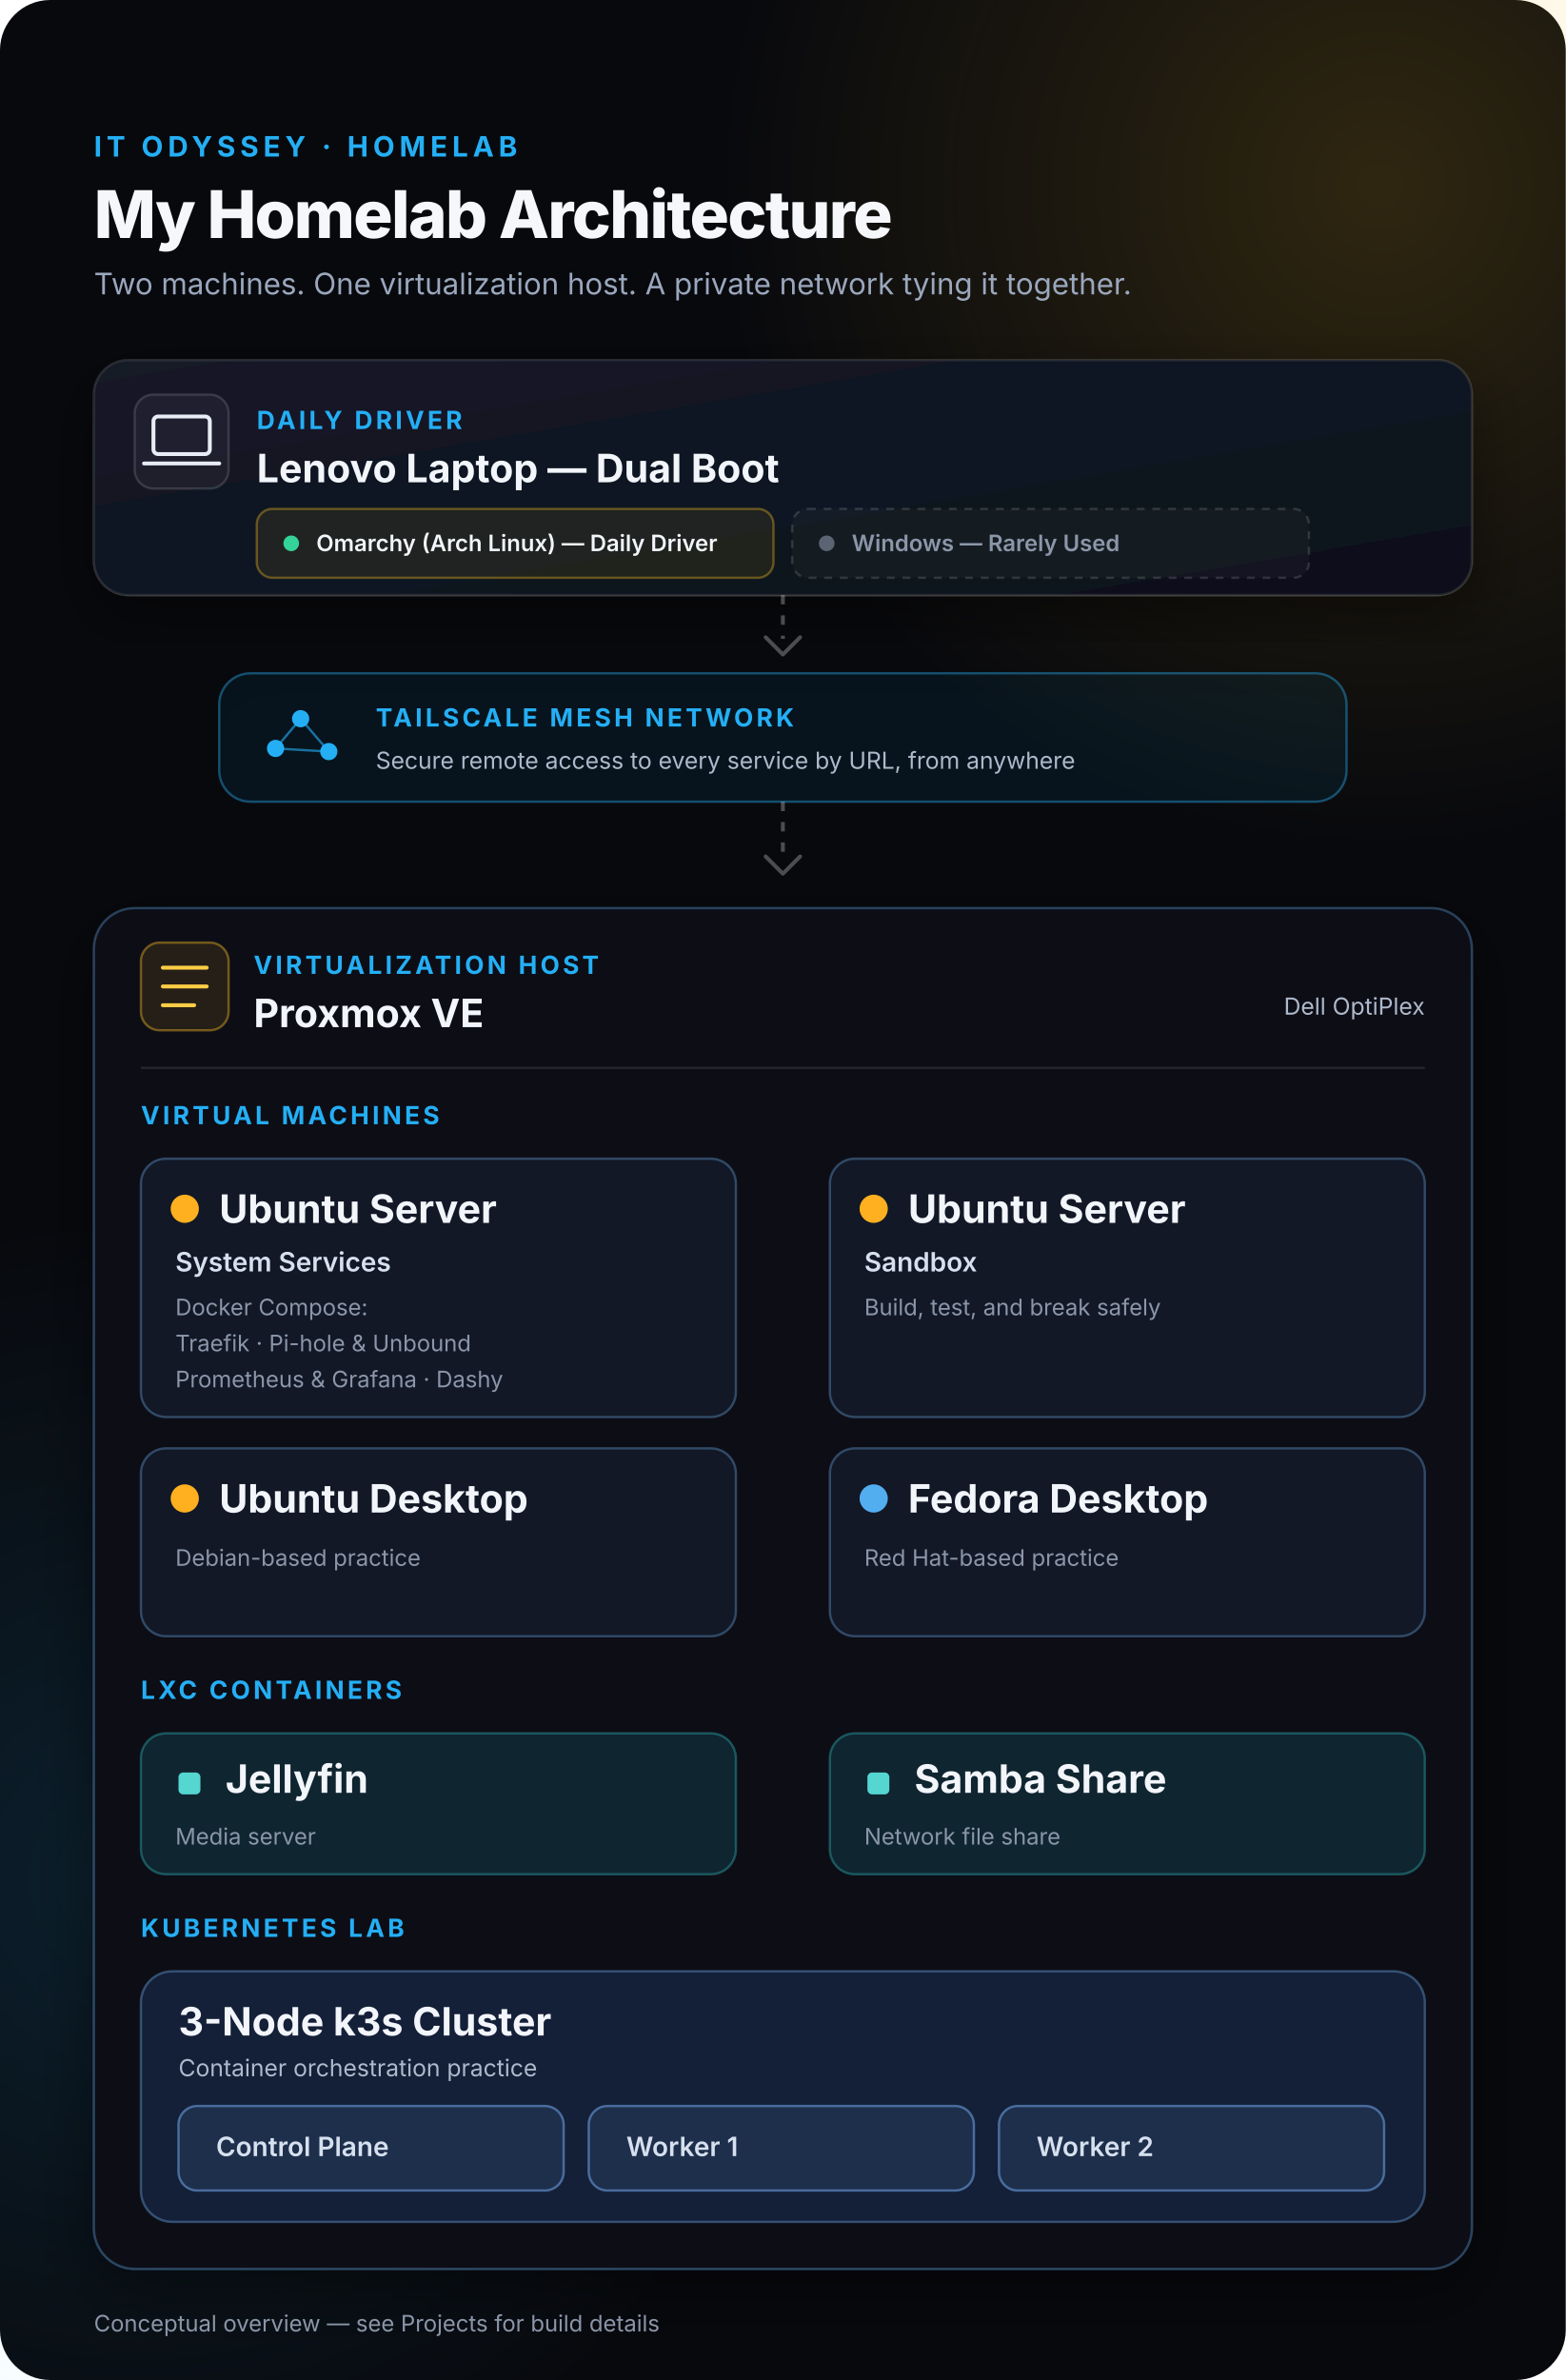
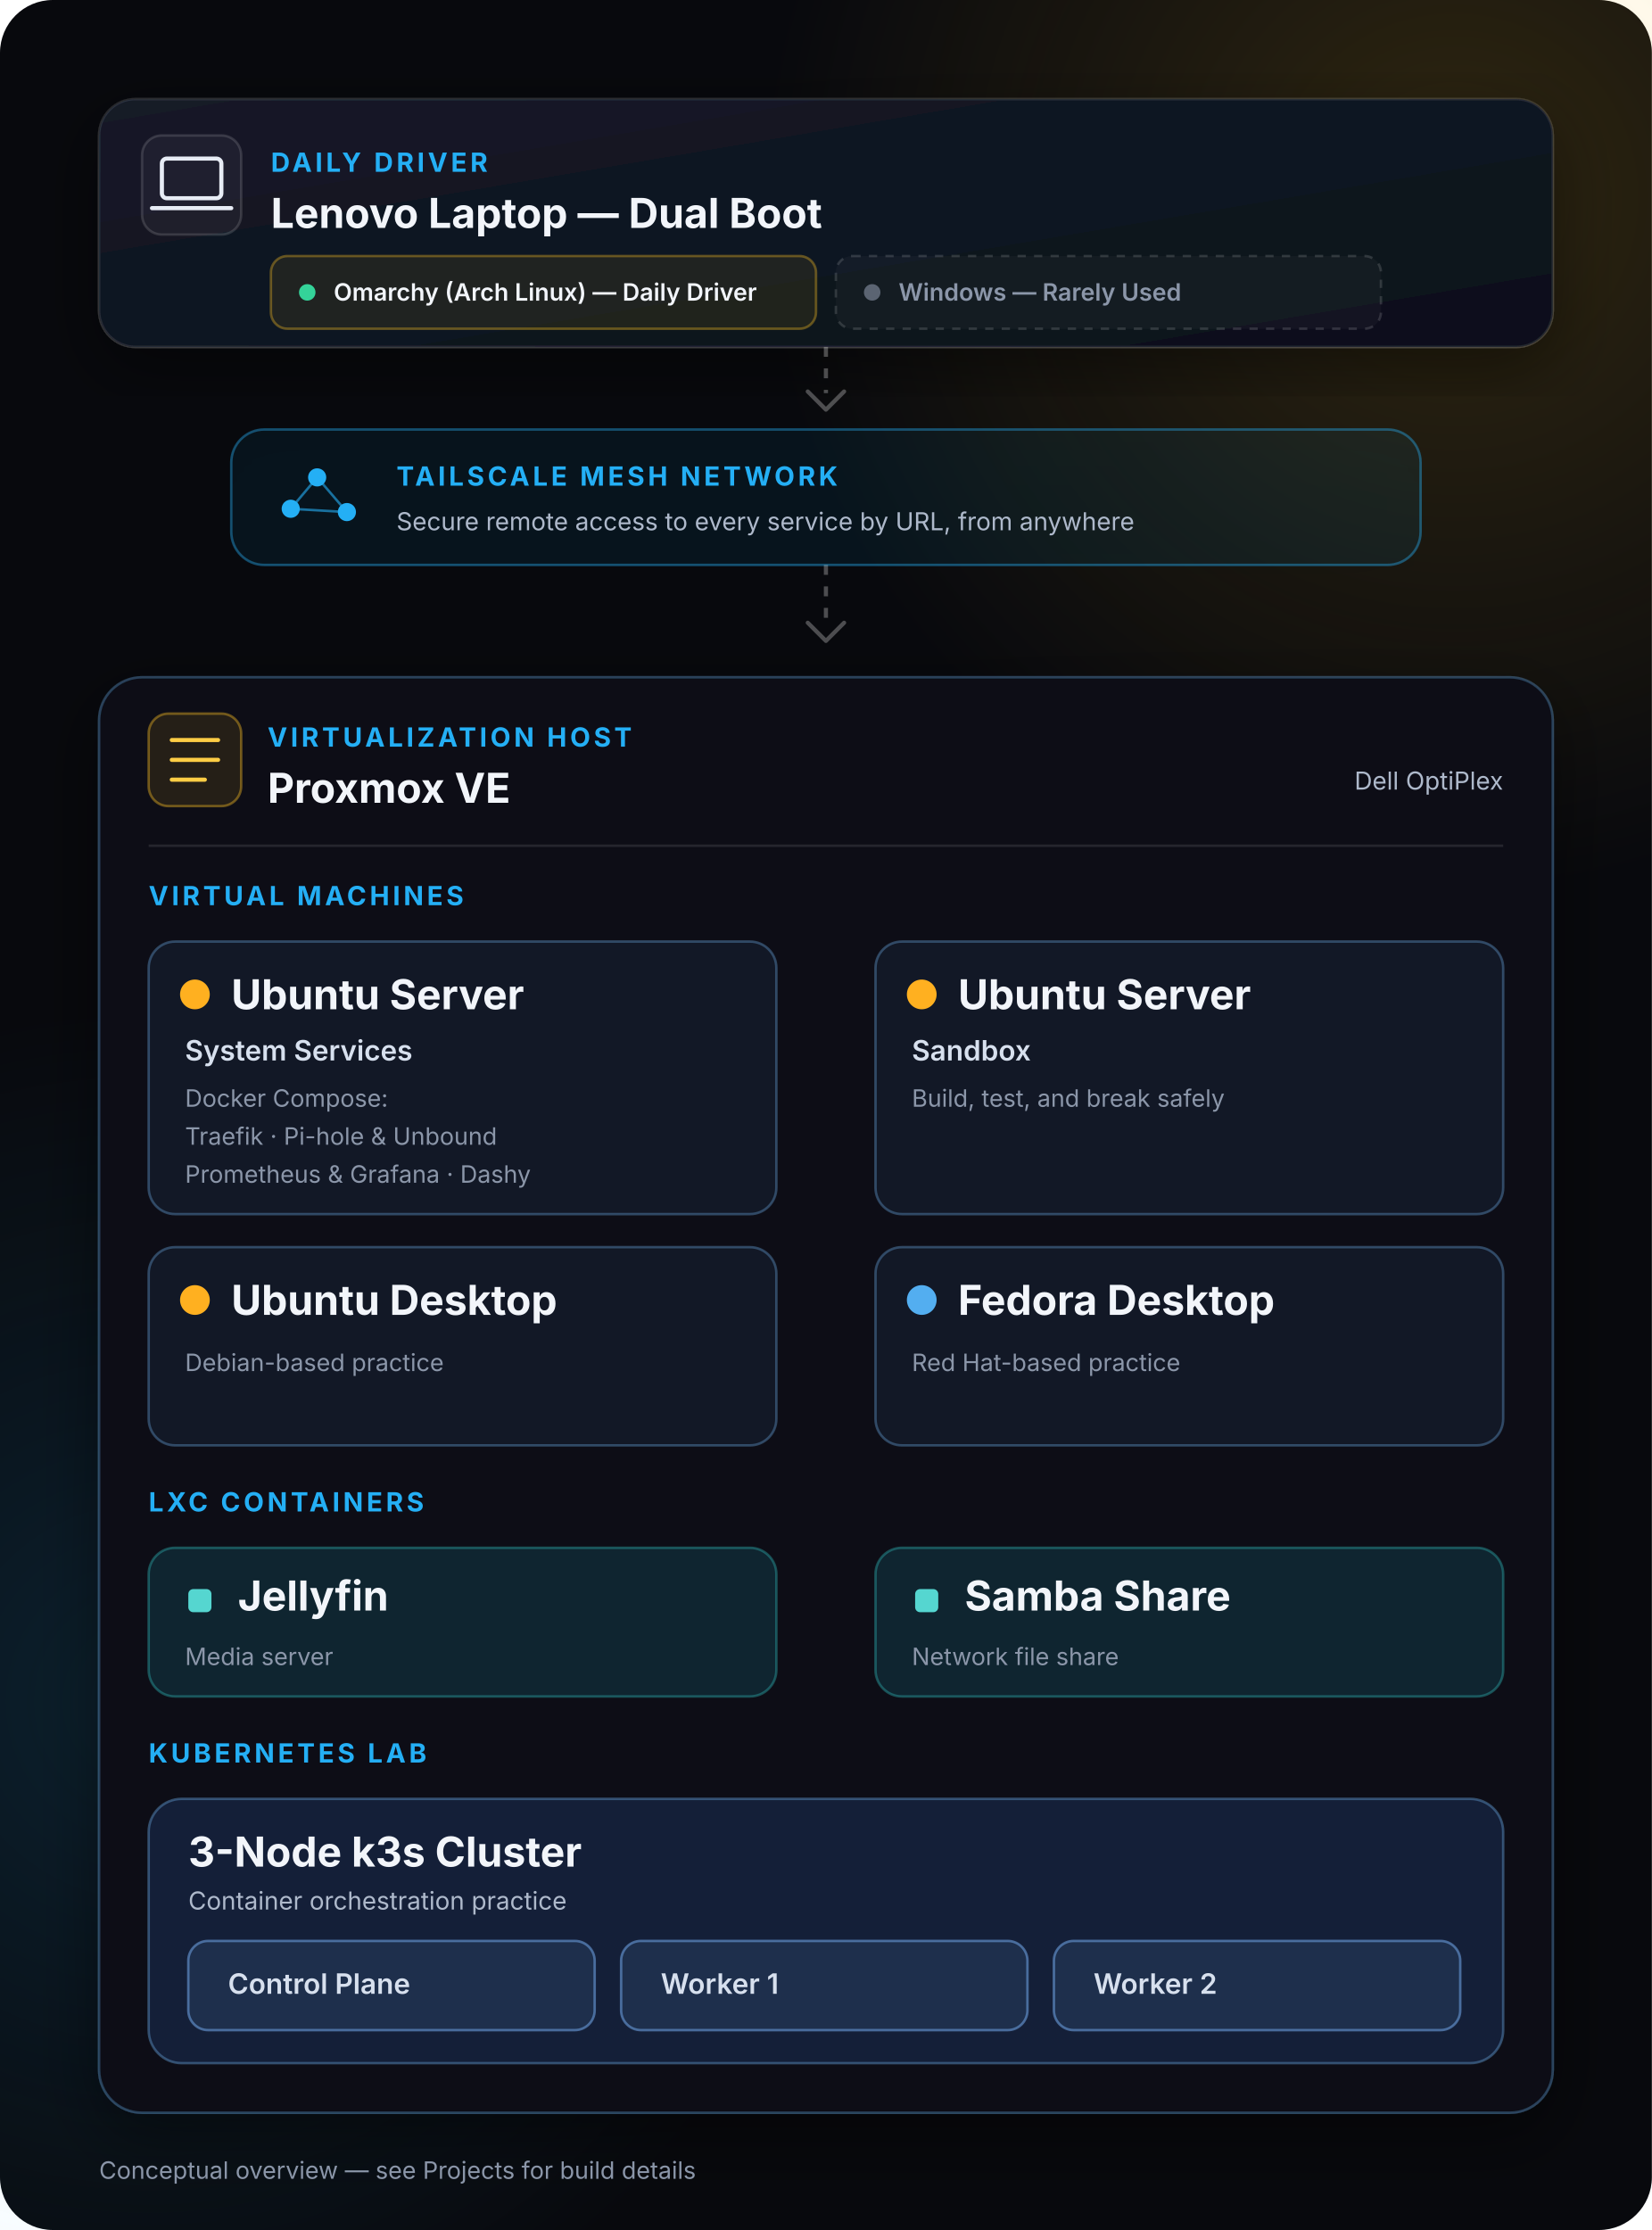
- <svg xmlns="http://www.w3.org/2000/svg" width="1000" height="1520" viewBox="0 0 1000 1520" role="img" aria-labelledby="title desc">
+ <svg xmlns="http://www.w3.org/2000/svg" width="1000" height="1350" viewBox="0 0 1000 1350" role="img" aria-labelledby="title desc">
  <defs>
    <radialGradient id="glowGold" cx="0.5" cy="0.5" r="0.5">
      <stop offset="0%" stop-color="#fbbf24" stop-opacity="0.16" />
      <stop offset="100%" stop-color="#fbbf24" stop-opacity="0" />
    </radialGradient>
    <radialGradient id="glowBlue" cx="0.5" cy="0.5" r="0.5">
      <stop offset="0%" stop-color="#24aff5" stop-opacity="0.14" />
      <stop offset="100%" stop-color="#24aff5" stop-opacity="0" />
    </radialGradient>
    <linearGradient id="gold" x1="0" y1="0" x2="1" y2="0">
      <stop offset="0%" stop-color="#ff8c00" />
      <stop offset="65%" stop-color="#ffd700" />
      <stop offset="100%" stop-color="#f76d11" />
    </linearGradient>
    <linearGradient id="panel" x1="0" y1="0" x2="1" y2="1">
      <stop offset="0%" stop-color="#141a28" />
      <stop offset="100%" stop-color="#0c101a" />
    </linearGradient>
    <filter id="shadow" x="-20%" y="-20%" width="140%" height="140%">
      <feDropShadow dx="0" dy="14" stdDeviation="20" flood-color="#000308" flood-opacity="0.45" />
    </filter>
    <style>
    text { font-family: Inter, ui-sans-serif, system-ui, -apple-system, "Segoe UI", Arial, sans-serif; }
    .eyebrow { font-size: 18px; font-weight: 700; letter-spacing: 3px; fill: #24aff5; }
    .h1 { font-size: 42px; font-weight: 800; fill: #f5f7fb; letter-spacing: -1px; }
    .subtitle { font-size: 19px; fill: #9aa7bd; }
    .label { font-size: 16px; font-weight: 700; letter-spacing: 2px; fill: #24aff5; }
    .heading { font-size: 25px; font-weight: 700; fill: #f2f5fa; }
    .small { font-size: 17px; font-weight: 600; fill: #d7e0ee; }
    .body { font-size: 15px; fill: #aeb9cb; }
    .minor { font-size: 14.5px; fill: #8b96a9; }
    .chip { font-size: 14.5px; font-weight: 600; }
  </style>
  </defs>
-   <rect width="1000" height="1520" rx="32" fill="#08090d" />
+   <rect width="1000" height="1350" rx="32" fill="#08090d" />
  <circle cx="880" cy="120" r="420" fill="url(#glowGold)" />
-   <circle cx="90" cy="1200" r="420" fill="url(#glowBlue)" />
-   <path d="M60 62h60" stroke="url(#gold)" stroke-width="4" stroke-linecap="round" />
-   <text class="eyebrow" x="60" y="100">IT ODYSSEY · HOMELAB</text>
-   <text class="h1" x="60" y="152">My Homelab Architecture</text>
-   <text class="subtitle" x="60" y="188">Two machines. One virtualization host. A private network tying it together.</text>
-   <rect x="60" y="230" width="880" height="150" rx="22" fill="url(#panel)" stroke="rgba(255,255,255,0.10)" stroke-width="1.5" filter="url(#shadow)" />
-   <rect x="86" y="252" width="60" height="60" rx="12" fill="rgba(255,255,255,0.04)" stroke="rgba(255,255,255,0.14)" stroke-width="1.5" />
-   <rect x="98" y="266" width="36" height="24" rx="3" fill="none" stroke="#e7ecf5" stroke-width="2.5" />
-   <path d="M92 296h48" stroke="#e7ecf5" stroke-width="2.5" stroke-linecap="round" />
-   <text class="label" x="164" y="274">DAILY DRIVER</text>
-   <text class="heading" x="164" y="308">Lenovo Laptop — Dual Boot</text>
-   <rect x="164" y="325" width="330" height="44" rx="10" fill="rgba(251,191,36,0.08)" stroke="rgba(251,191,36,0.35)" stroke-width="1.5" />
-   <circle cx="186" cy="347" r="5" fill="#34d399" />
-   <text class="chip" x="202" y="352" fill="#f2f5fa">Omarchy (Arch Linux) — Daily Driver</text>
-   <rect x="506" y="325" width="330" height="44" rx="10" fill="rgba(255,255,255,0.03)" stroke="rgba(255,255,255,0.14)" stroke-width="1.5" stroke-dasharray="5 5" />
-   <circle cx="528" cy="347" r="5" fill="#5b6472" />
-   <text class="chip" x="544" y="352" fill="#8b96a9">Windows — Rarely Used</text>
-   <path d="M500 380v28" stroke="rgba(255,255,255,0.28)" stroke-width="2.5" stroke-dasharray="6 7" />
-   <path d="m489 407 11 11 11-11" fill="none" stroke="rgba(255,255,255,0.28)" stroke-width="2.5" stroke-linecap="round" stroke-linejoin="round" />
-   <rect x="140" y="430" width="720" height="82" rx="20" fill="rgba(36,175,245,0.06)" stroke="rgba(36,175,245,0.4)" stroke-width="1.5" filter="url(#shadow)" />
-   <g>
-     <circle cx="192" cy="459" r="5.5" fill="#24aff5" />
-     <circle cx="176" cy="478" r="5.5" fill="#24aff5" />
-     <circle cx="210" cy="480" r="5.5" fill="#24aff5" />
-     <path d="M192 459 176 478M192 459 210 480M176 478 210 480" stroke="#24aff5" stroke-width="1.5" opacity="0.6" />
+   <circle cx="90" cy="1030" r="420" fill="url(#glowBlue)" />
+   <g transform="translate(0,-170)">
+     <rect x="60" y="230" width="880" height="150" rx="22" fill="url(#panel)" stroke="rgba(255,255,255,0.10)" stroke-width="1.5" filter="url(#shadow)" />
+     <rect x="86" y="252" width="60" height="60" rx="12" fill="rgba(255,255,255,0.04)" stroke="rgba(255,255,255,0.14)" stroke-width="1.5" />
+     <rect x="98" y="266" width="36" height="24" rx="3" fill="none" stroke="#e7ecf5" stroke-width="2.5" />
+     <path d="M92 296h48" stroke="#e7ecf5" stroke-width="2.5" stroke-linecap="round" />
+     <text class="label" x="164" y="274">DAILY DRIVER</text>
+     <text class="heading" x="164" y="308">Lenovo Laptop — Dual Boot</text>
+     <rect x="164" y="325" width="330" height="44" rx="10" fill="rgba(251,191,36,0.08)" stroke="rgba(251,191,36,0.35)" stroke-width="1.5" />
+     <circle cx="186" cy="347" r="5" fill="#34d399" />
+     <text class="chip" x="202" y="352" fill="#f2f5fa">Omarchy (Arch Linux) — Daily Driver</text>
+     <rect x="506" y="325" width="330" height="44" rx="10" fill="rgba(255,255,255,0.03)" stroke="rgba(255,255,255,0.14)" stroke-width="1.5" stroke-dasharray="5 5" />
+     <circle cx="528" cy="347" r="5" fill="#5b6472" />
+     <text class="chip" x="544" y="352" fill="#8b96a9">Windows — Rarely Used</text>
+     <path d="M500 380v28" stroke="rgba(255,255,255,0.28)" stroke-width="2.5" stroke-dasharray="6 7" />
+     <path d="m489 407 11 11 11-11" fill="none" stroke="rgba(255,255,255,0.28)" stroke-width="2.5" stroke-linecap="round" stroke-linejoin="round" />
+     <rect x="140" y="430" width="720" height="82" rx="20" fill="rgba(36,175,245,0.06)" stroke="rgba(36,175,245,0.4)" stroke-width="1.5" filter="url(#shadow)" />
+     <g>
+       <circle cx="192" cy="459" r="5.5" fill="#24aff5" />
+       <circle cx="176" cy="478" r="5.5" fill="#24aff5" />
+       <circle cx="210" cy="480" r="5.5" fill="#24aff5" />
+       <path d="M192 459 176 478M192 459 210 480M176 478 210 480" stroke="#24aff5" stroke-width="1.5" opacity="0.6" />
+     </g>
+     <text class="label" x="240" y="464">TAILSCALE MESH NETWORK</text>
+     <text class="body" x="240" y="491">Secure remote access to every service by URL, from anywhere</text>
+     <path d="M500 512v38" stroke="rgba(255,255,255,0.28)" stroke-width="2.5" stroke-dasharray="6 7" />
+     <path d="m489 547 11 11 11-11" fill="none" stroke="rgba(255,255,255,0.28)" stroke-width="2.5" stroke-linecap="round" stroke-linejoin="round" />
+     <rect x="60" y="580" width="880" height="869" rx="26" fill="#0b0f18" stroke="rgba(89,140,190,0.4)" stroke-width="1.5" filter="url(#shadow)" />
+     <rect x="90" y="602" width="56" height="56" rx="12" fill="rgba(251,191,36,0.10)" stroke="rgba(251,191,36,0.4)" stroke-width="1.5" />
+     <path d="M104 618h28M104 630h28M104 642h20" stroke="#ffcd45" stroke-width="2.5" stroke-linecap="round" />
+     <text class="label" x="162" y="622">VIRTUALIZATION HOST</text>
+     <text class="heading" x="162" y="656">Proxmox VE</text>
+     <text class="body" x="910" y="648" text-anchor="end">Dell OptiPlex</text>
+     <line x1="90" y1="682" x2="910" y2="682" stroke="rgba(255,255,255,0.10)" stroke-width="1.5" />
+     <text class="label" x="90" y="718">VIRTUAL MACHINES</text>
+     <rect x="90" y="740" width="380" height="165" rx="16" fill="#121826" stroke="rgba(89,140,190,0.45)" stroke-width="1.5" />
+     <circle cx="118" cy="772" r="9" fill="#ffb020" />
+     <text class="heading" x="140" y="781" font-size="22">Ubuntu Server</text>
+     <text class="small" x="112" y="812">System Services</text>
+     <text class="minor" x="112" y="840">Docker Compose:</text>
+     <text class="minor" x="112" y="863">Traefik · Pi-hole &amp; Unbound</text>
+     <text class="minor" x="112" y="886">Prometheus &amp; Grafana · Dashy</text>
+     <rect x="530" y="740" width="380" height="165" rx="16" fill="#121826" stroke="rgba(89,140,190,0.45)" stroke-width="1.5" />
+     <circle cx="558" cy="772" r="9" fill="#ffb020" />
+     <text class="heading" x="580" y="781" font-size="22">Ubuntu Server</text>
+     <text class="small" x="552" y="812">Sandbox</text>
+     <text class="minor" x="552" y="840">Build, test, and break safely</text>
+     <rect x="90" y="925" width="380" height="120" rx="16" fill="#121826" stroke="rgba(89,140,190,0.45)" stroke-width="1.5" />
+     <circle cx="118" cy="957" r="9" fill="#ffb020" />
+     <text class="heading" x="140" y="966" font-size="22">Ubuntu Desktop</text>
+     <text class="minor" x="112" y="1000">Debian-based practice</text>
+     <rect x="530" y="925" width="380" height="120" rx="16" fill="#121826" stroke="rgba(89,140,190,0.45)" stroke-width="1.5" />
+     <circle cx="558" cy="957" r="9" fill="#53aef0" />
+     <text class="heading" x="580" y="966" font-size="22">Fedora Desktop</text>
+     <text class="minor" x="552" y="1000">Red Hat-based practice</text>
+     <text class="label" x="90" y="1085">LXC CONTAINERS</text>
+     <rect x="90" y="1107" width="380" height="90" rx="16" fill="#0f2530" stroke="rgba(45,180,180,0.4)" stroke-width="1.5" />
+     <rect x="114" y="1132" width="14" height="14" rx="3" fill="#55d6d0" />
+     <text class="heading" x="144" y="1145" font-size="22">Jellyfin</text>
+     <text class="minor" x="112" y="1178">Media server</text>
+     <rect x="530" y="1107" width="380" height="90" rx="16" fill="#0f2530" stroke="rgba(45,180,180,0.4)" stroke-width="1.5" />
+     <rect x="554" y="1132" width="14" height="14" rx="3" fill="#55d6d0" />
+     <text class="heading" x="584" y="1145" font-size="22">Samba Share</text>
+     <text class="minor" x="552" y="1178">Network file share</text>
+     <text class="label" x="90" y="1237">KUBERNETES LAB</text>
+     <rect x="90" y="1259" width="820" height="160" rx="20" fill="#141f38" stroke="rgba(89,140,190,0.5)" stroke-width="1.5" />
+     <text class="heading" x="114" y="1300">3-Node k3s Cluster</text>
+     <text class="body" x="114" y="1326">Container orchestration practice</text>
+     <rect x="114" y="1345" width="246" height="54" rx="12" fill="rgba(89,140,190,0.15)" stroke="rgba(105,155,218,0.6)" stroke-width="1.5" />
+     <text class="small" x="138" y="1377">Control Plane</text>
+     <rect x="376" y="1345" width="246" height="54" rx="12" fill="rgba(89,140,190,0.15)" stroke="rgba(105,155,218,0.6)" stroke-width="1.5" />
+     <text class="small" x="400" y="1377">Worker 1</text>
+     <rect x="638" y="1345" width="246" height="54" rx="12" fill="rgba(89,140,190,0.15)" stroke="rgba(105,155,218,0.6)" stroke-width="1.5" />
+     <text class="small" x="662" y="1377">Worker 2</text>
+     <text class="minor" x="60" y="1489">Conceptual overview — see Projects for build details</text>
  </g>
-   <text class="label" x="240" y="464">TAILSCALE MESH NETWORK</text>
-   <text class="body" x="240" y="491">Secure remote access to every service by URL, from anywhere</text>
-   <path d="M500 512v38" stroke="rgba(255,255,255,0.28)" stroke-width="2.5" stroke-dasharray="6 7" />
-   <path d="m489 547 11 11 11-11" fill="none" stroke="rgba(255,255,255,0.28)" stroke-width="2.5" stroke-linecap="round" stroke-linejoin="round" />
-   <rect x="60" y="580" width="880" height="869" rx="26" fill="#0b0f18" stroke="rgba(89,140,190,0.4)" stroke-width="1.5" filter="url(#shadow)" />
-   <rect x="90" y="602" width="56" height="56" rx="12" fill="rgba(251,191,36,0.10)" stroke="rgba(251,191,36,0.4)" stroke-width="1.5" />
-   <path d="M104 618h28M104 630h28M104 642h20" stroke="#ffcd45" stroke-width="2.5" stroke-linecap="round" />
-   <text class="label" x="162" y="622">VIRTUALIZATION HOST</text>
-   <text class="heading" x="162" y="656">Proxmox VE</text>
-   <text class="body" x="910" y="648" text-anchor="end">Dell OptiPlex</text>
-   <line x1="90" y1="682" x2="910" y2="682" stroke="rgba(255,255,255,0.10)" stroke-width="1.5" />
-   <text class="label" x="90" y="718">VIRTUAL MACHINES</text>
-   <rect x="90" y="740" width="380" height="165" rx="16" fill="#121826" stroke="rgba(89,140,190,0.45)" stroke-width="1.5" />
-   <circle cx="118" cy="772" r="9" fill="#ffb020" />
-   <text class="heading" x="140" y="781" font-size="22">Ubuntu Server</text>
-   <text class="small" x="112" y="812">System Services</text>
-   <text class="minor" x="112" y="840">Docker Compose:</text>
-   <text class="minor" x="112" y="863">Traefik · Pi-hole &amp; Unbound</text>
-   <text class="minor" x="112" y="886">Prometheus &amp; Grafana · Dashy</text>
-   <rect x="530" y="740" width="380" height="165" rx="16" fill="#121826" stroke="rgba(89,140,190,0.45)" stroke-width="1.5" />
-   <circle cx="558" cy="772" r="9" fill="#ffb020" />
-   <text class="heading" x="580" y="781" font-size="22">Ubuntu Server</text>
-   <text class="small" x="552" y="812">Sandbox</text>
-   <text class="minor" x="552" y="840">Build, test, and break safely</text>
-   <rect x="90" y="925" width="380" height="120" rx="16" fill="#121826" stroke="rgba(89,140,190,0.45)" stroke-width="1.5" />
-   <circle cx="118" cy="957" r="9" fill="#ffb020" />
-   <text class="heading" x="140" y="966" font-size="22">Ubuntu Desktop</text>
-   <text class="minor" x="112" y="1000">Debian-based practice</text>
-   <rect x="530" y="925" width="380" height="120" rx="16" fill="#121826" stroke="rgba(89,140,190,0.45)" stroke-width="1.5" />
-   <circle cx="558" cy="957" r="9" fill="#53aef0" />
-   <text class="heading" x="580" y="966" font-size="22">Fedora Desktop</text>
-   <text class="minor" x="552" y="1000">Red Hat-based practice</text>
-   <text class="label" x="90" y="1085">LXC CONTAINERS</text>
-   <rect x="90" y="1107" width="380" height="90" rx="16" fill="#0f2530" stroke="rgba(45,180,180,0.4)" stroke-width="1.5" />
-   <rect x="114" y="1132" width="14" height="14" rx="3" fill="#55d6d0" />
-   <text class="heading" x="144" y="1145" font-size="22">Jellyfin</text>
-   <text class="minor" x="112" y="1178">Media server</text>
-   <rect x="530" y="1107" width="380" height="90" rx="16" fill="#0f2530" stroke="rgba(45,180,180,0.4)" stroke-width="1.5" />
-   <rect x="554" y="1132" width="14" height="14" rx="3" fill="#55d6d0" />
-   <text class="heading" x="584" y="1145" font-size="22">Samba Share</text>
-   <text class="minor" x="552" y="1178">Network file share</text>
-   <text class="label" x="90" y="1237">KUBERNETES LAB</text>
-   <rect x="90" y="1259" width="820" height="160" rx="20" fill="#141f38" stroke="rgba(89,140,190,0.5)" stroke-width="1.5" />
-   <text class="heading" x="114" y="1300">3-Node k3s Cluster</text>
-   <text class="body" x="114" y="1326">Container orchestration practice</text>
-   <rect x="114" y="1345" width="246" height="54" rx="12" fill="rgba(89,140,190,0.15)" stroke="rgba(105,155,218,0.6)" stroke-width="1.5" />
-   <text class="small" x="138" y="1377">Control Plane</text>
-   <rect x="376" y="1345" width="246" height="54" rx="12" fill="rgba(89,140,190,0.15)" stroke="rgba(105,155,218,0.6)" stroke-width="1.5" />
-   <text class="small" x="400" y="1377">Worker 1</text>
-   <rect x="638" y="1345" width="246" height="54" rx="12" fill="rgba(89,140,190,0.15)" stroke="rgba(105,155,218,0.6)" stroke-width="1.5" />
-   <text class="small" x="662" y="1377">Worker 2</text>
-   <text class="minor" x="60" y="1489">Conceptual overview — see Projects for build details</text>
</svg>
